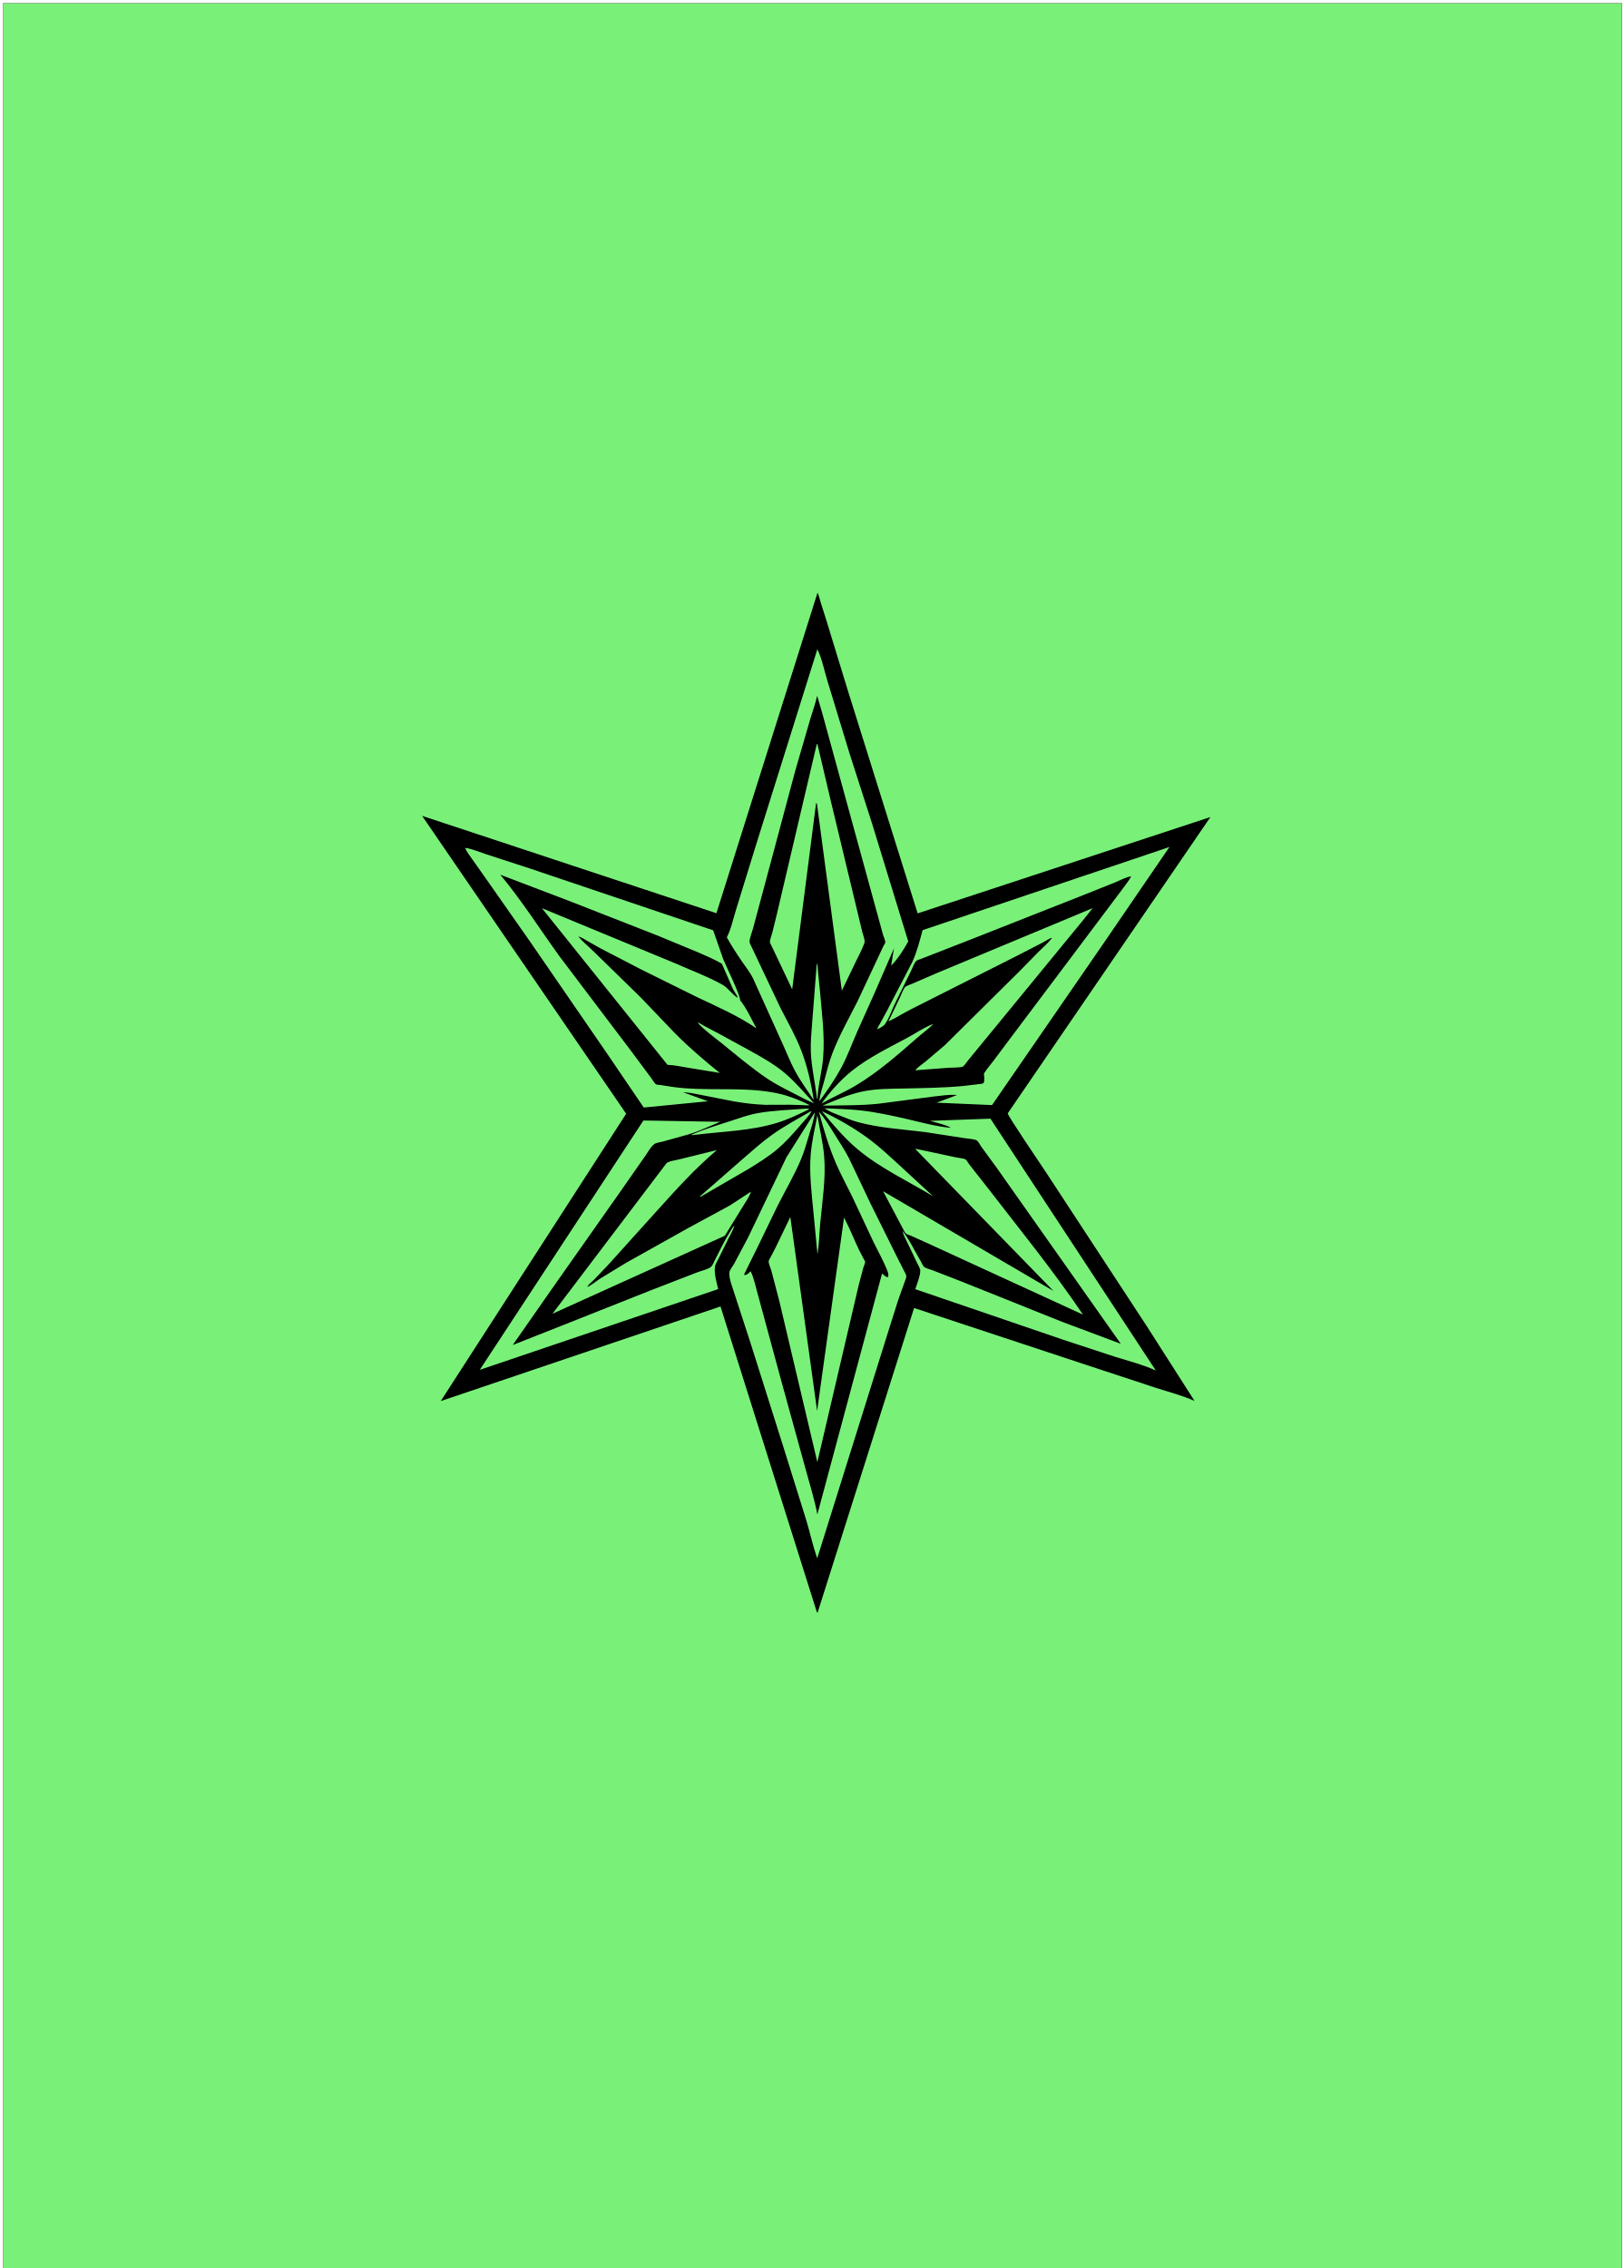
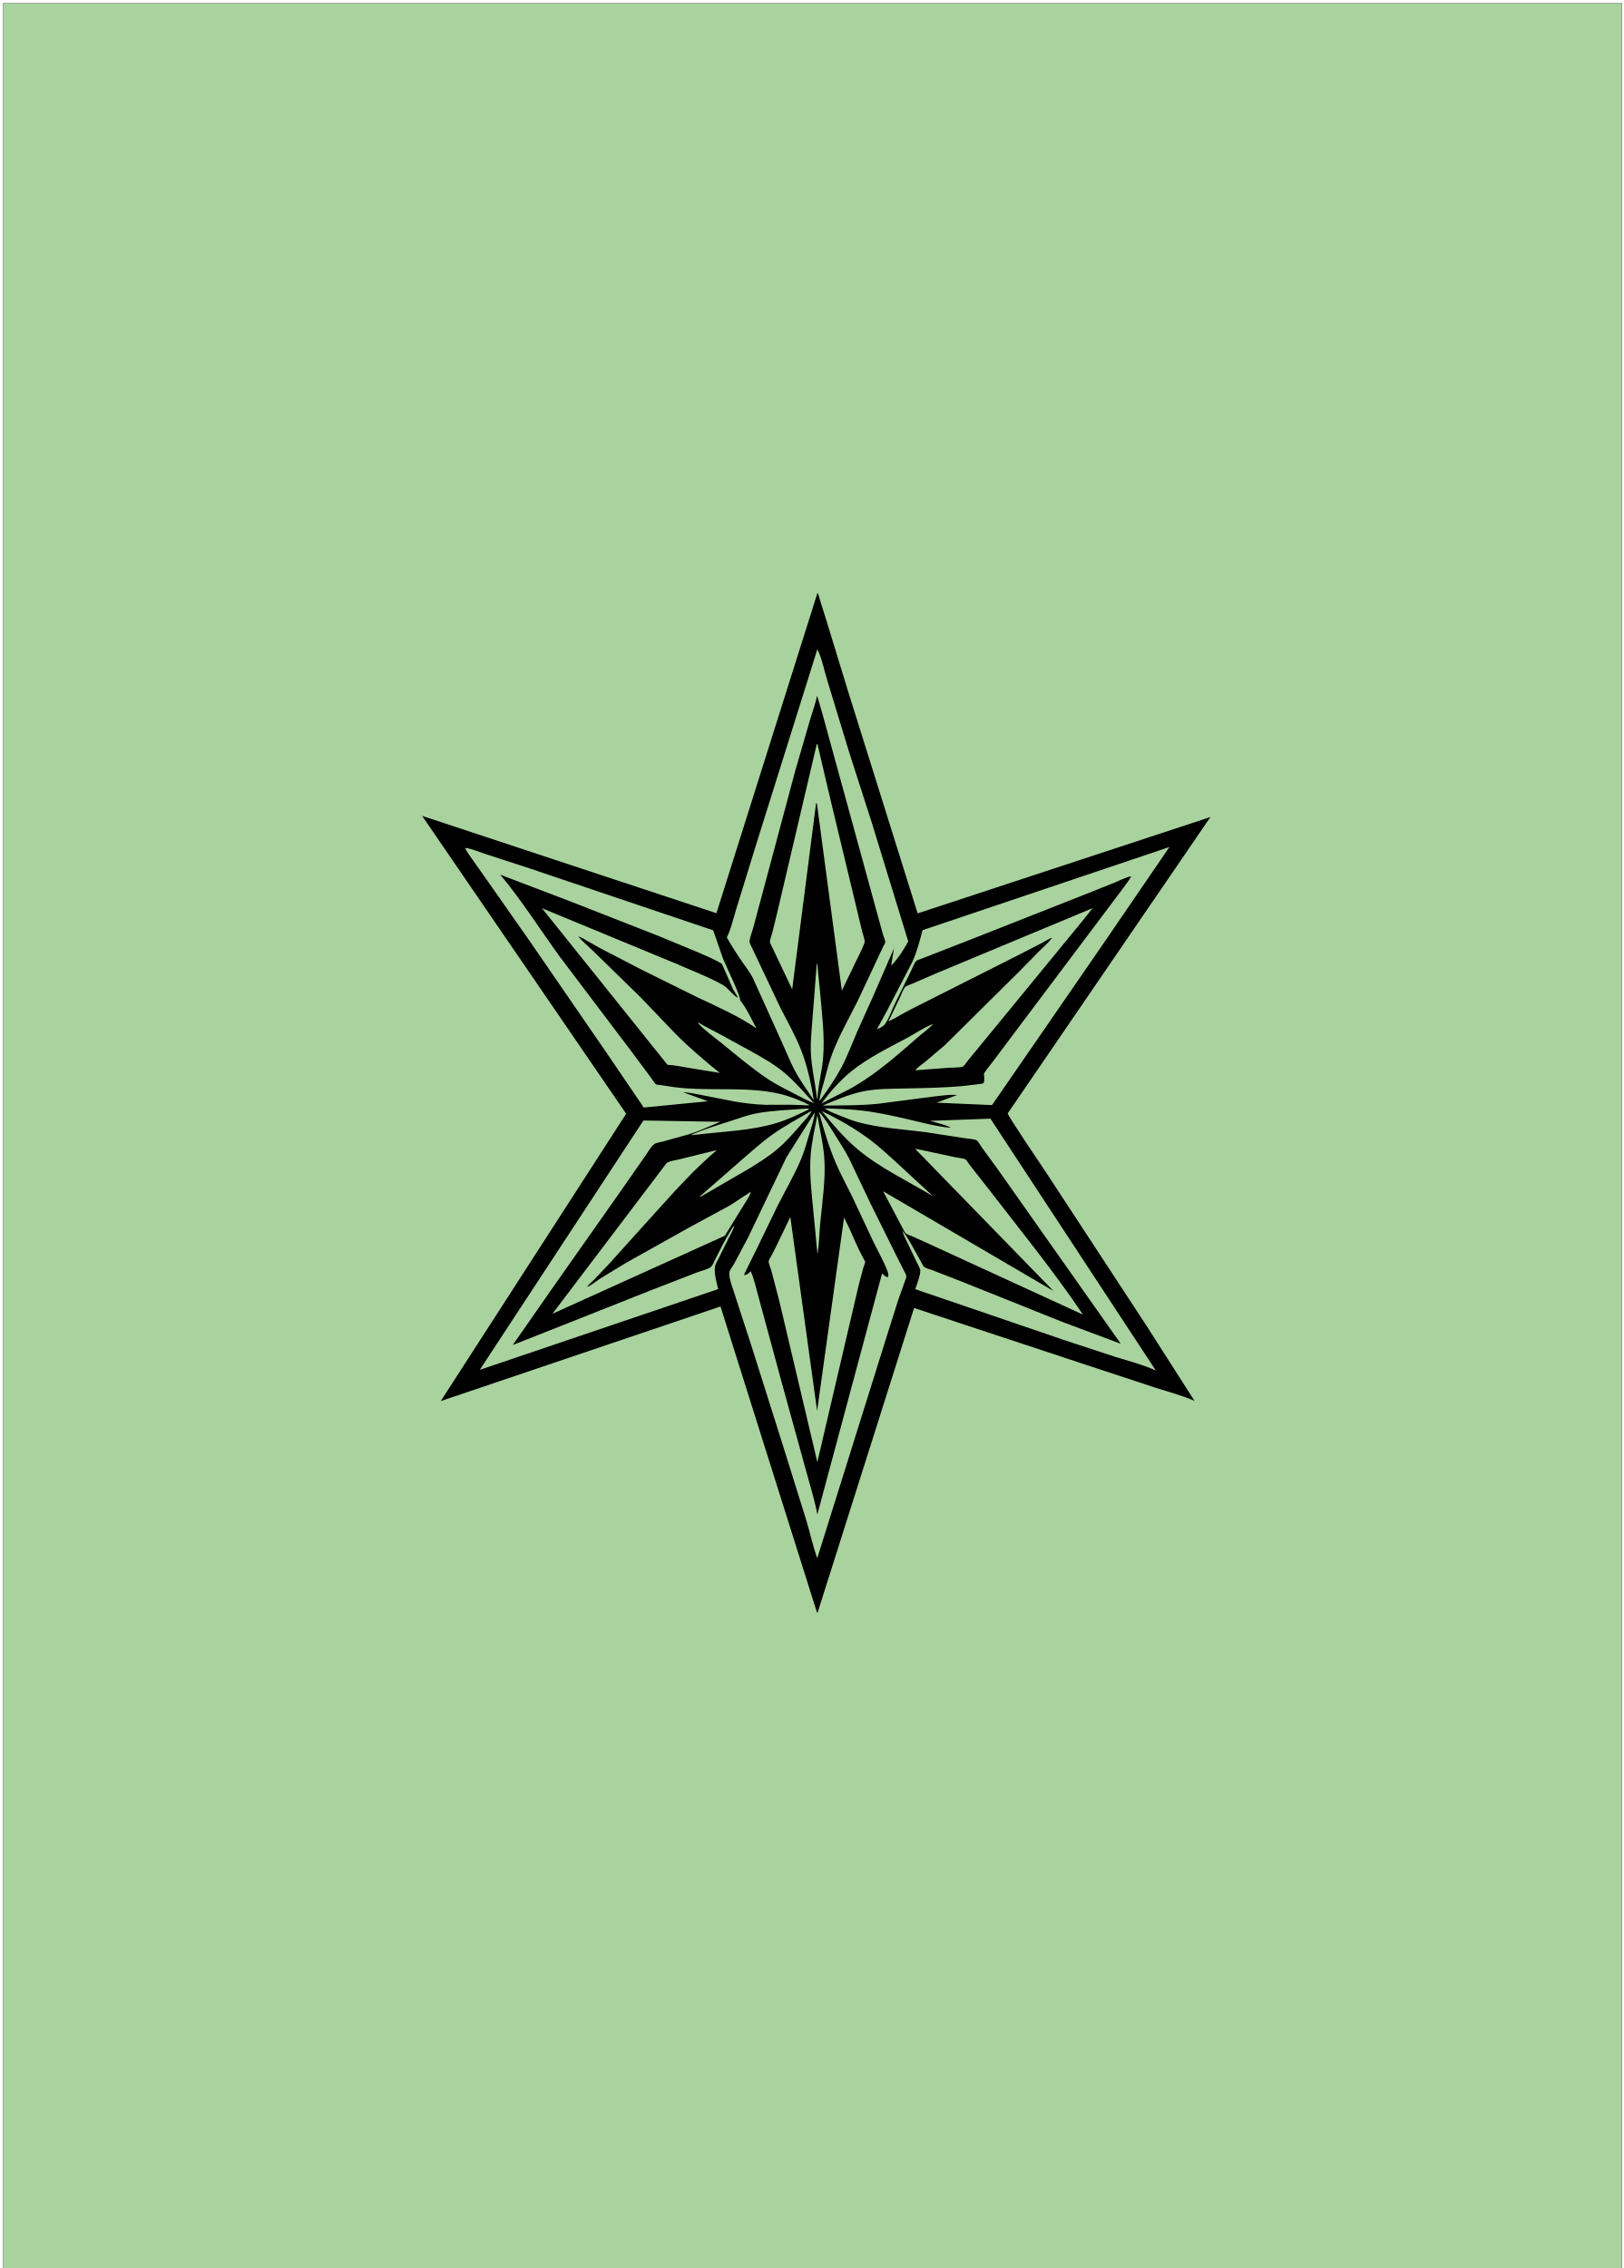
<svg xmlns="http://www.w3.org/2000/svg" width="63mm" height="88mm" viewBox="0 0 63 88" version="1.1" id="svg1">
  <defs id="defs1" />
  <g id="layer1">
-     <rect style="fill:#79f179;fill-opacity:1;stroke:#000000;stroke-width:0.01;paint-order:markers fill stroke" id="rect1" width="62.799" height="87.995" x="0.128" y="0.128" />
+     <rect style="fill:#a9d39e;fill-opacity:1;stroke:#000000;stroke-width:0.01;paint-order:markers fill stroke" id="rect1" width="62.799" height="87.995" x="0.128" y="0.128" />
    <path d="M 31.685,62.529 27.954,50.692 17.1,54.363 24.294,43.214 16.377,31.656 27.796,35.433 31.719,22.996 c 0.056,0.118 0.087,0.263 0.126,0.388 l 0.227,0.719 0.809,2.646 2.722,8.691 11.359,-3.738 -7.864,11.497 c 0.009,0.109 1.301,2.01 1.474,2.272 l 3.914,5.975 1.861,2.912 c -0.465,-0.211 -1.011,-0.35 -1.498,-0.508 l -2.547,-0.839 -6.837,-2.26 -3.747,11.83 z M 18.045,32.897 c 0.061,0.157 0.182,0.304 0.278,0.442 l 0.556,0.789 1.703,2.431 2.978,4.329 1.416,2.085 2.491,-0.243 -0.969,-0.351 c 0.233,0.008 0.466,0.06 0.695,0.104 l 1.298,0.255 c 0.406,0.068 0.806,0.118 1.217,0.13 l 0.929,-0.003 0.536,0.015 c 0.074,0.002 0.172,0.019 0.242,-3.29e-4 -0.355,-0.179 -0.784,-0.351 -1.173,-0.44 -1.199,-0.272 -2.447,-0.122 -3.661,-0.214 -0.309,-0.023 -0.615,-0.069 -0.92,-0.12 -0.033,-0.005 -0.188,-0.017 -0.209,-0.032 -0.059,-0.042 -0.138,-0.181 -0.184,-0.242 l -0.745,-1.003 -2.803,-3.706 c -0.764,-1.057 -1.475,-2.18 -2.309,-3.183 l 2.777,1.058 3.329,1.305 1.583,0.655 c 0.307,0.135 0.618,0.265 0.907,0.435 l 0.427,0.974 c 0.054,0.112 0.162,0.243 0.196,0.355 -0.221,-0.124 -0.374,-0.388 -0.601,-0.515 -0.578,-0.322 -1.228,-0.561 -1.834,-0.831 l -5.169,-2.137 4.872,6.077 c 0.279,0.014 0.562,0.074 0.838,0.12 l 1.19,0.195 C 27.333,41.154 26.73,40.638 26.195,40.098 l -1.348,-1.409 -1.791,-1.748 c -0.202,-0.201 -0.439,-0.39 -0.621,-0.606 0.118,0.027 0.225,0.101 0.329,0.161 l 0.534,0.301 1.596,0.828 2.183,1.08 c 0.759,0.36 1.579,0.718 2.271,1.196 -0.196,-0.363 -0.377,-0.773 -0.635,-1.095 0.024,-0.164 -0.553,-1.339 -0.656,-1.598 L 27.67,36.097 20.563,33.699 18.843,33.139 C 18.587,33.056 18.311,32.933 18.045,32.897 l -0.024,-0.021 z m 25.845,1.103 -0.008,0.015 c -0.079,0.149 -0.193,0.288 -0.291,0.425 l -0.73,0.972 -3.766,5.013 -0.563,0.753 c -0.11,0.144 -0.24,0.29 -0.335,0.444 -0.019,0.032 -0.027,0.037 -0.021,0.075 0.016,0.098 0.016,0.185 0.007,0.284 -0.015,0.018 -0.025,0.04 -0.044,0.054 -0.024,0.018 -0.129,0.025 -0.165,0.03 l -0.576,0.069 c -0.751,0.073 -1.505,0.082 -2.258,0.099 -0.569,0.013 -1.155,0.003 -1.714,0.126 -0.53,0.117 -1.013,0.333 -1.511,0.54 0.716,-0.014 1.45,0.003 2.162,-0.073 l 2.131,-0.278 c 0.294,-0.032 0.629,-0.088 0.923,-0.06 l -0.792,0.297 2.15,0.093 4.334,-6.286 2.549,-3.728 -9.578,3.227 c -0.112,0.415 -0.219,0.848 -0.401,1.239 l -0.997,1.922 -0.251,0.461 c -0.037,0.068 -0.095,0.15 -0.111,0.226 0.092,-0.048 0.218,-0.102 0.285,-0.182 0.155,-0.188 0.267,-0.532 0.374,-0.757 l 0.664,-1.351 c 0.046,-0.091 0.117,-0.288 0.182,-0.357 0.036,-0.038 0.204,-0.088 0.258,-0.111 l 1.929,-0.753 4.435,-1.749 1.119,-0.448 c 0.173,-0.071 0.425,-0.21 0.609,-0.227 z m -3.072,2.388 -0.01,0.014 c -0.132,0.181 -0.329,0.344 -0.488,0.503 l -0.791,0.805 -2.872,2.845 -0.748,0.634 c -0.131,0.106 -0.294,0.212 -0.403,0.339 l 1.331,-0.1 c 0.134,-0.009 0.407,0.004 0.521,-0.045 0.047,-0.02 0.18,-0.214 0.219,-0.261 l 4.42,-5.388 0.395,-0.497 -6.073,2.531 -0.919,0.398 c -0.073,0.033 -0.214,0.075 -0.273,0.124 -0.068,0.056 -0.167,0.317 -0.207,0.403 l -0.45,0.939 c 0.318,-0.15 0.611,-0.342 0.925,-0.497 l 4.129,-2.083 0.958,-0.494 c 0.098,-0.051 0.231,-0.151 0.336,-0.171 z m -13.759,3.286 c 0.268,0.299 0.649,0.567 0.961,0.82 0.576,0.467 1.155,0.96 1.772,1.373 0.302,0.202 0.629,0.364 0.952,0.53 0.277,0.142 0.551,0.295 0.84,0.411 -0.353,-0.383 -0.692,-0.787 -1.085,-1.13 -0.425,-0.37 -0.933,-0.653 -1.424,-0.924 l -1.176,-0.643 -0.563,-0.296 c -0.084,-0.045 -0.186,-0.121 -0.277,-0.141 l -0.03,-0.025 z m 4.819,3.142 c 0.439,-0.252 0.91,-0.447 1.343,-0.708 0.86,-0.518 1.627,-1.194 2.38,-1.854 0.202,-0.177 0.428,-0.336 0.616,-0.527 l 0.031,-0.026 -0.031,0.026 c -0.346,0.125 -0.69,0.365 -1.017,0.541 -0.73,0.392 -1.497,0.762 -2.147,1.281 -0.432,0.345 -0.855,0.815 -1.176,1.267 z m -9.1,7.122 c 0.056,-0.098 0.187,-0.201 0.268,-0.283 l 0.554,-0.581 1.908,-2.116 c 0.74,-0.82 1.459,-1.618 2.305,-2.334 l -1.486,0.366 c -0.114,0.029 -0.406,0.067 -0.475,0.152 l -4.418,5.833 6.689,-3.027 0.715,-1.161 c 0.098,-0.166 0.249,-0.366 0.295,-0.549 l 0.023,-0.026 -0.023,0.026 -0.803,0.527 -1.621,0.88 -2.42,1.354 -1.015,0.619 c -0.15,0.096 -0.332,0.255 -0.495,0.319 z m 5.719,-2.388 0.029,-0.053 0.02,-0.026 -0.02,0.026 -0.029,0.053 c -0.065,0.048 -0.125,0.167 -0.169,0.237 -0.218,0.346 -0.389,0.711 -0.576,1.074 -0.041,0.079 -0.101,0.234 -0.164,0.292 -0.098,0.091 -0.403,0.163 -0.534,0.214 l -1.812,0.701 -3.343,1.327 -2.005,0.792 1.526,-2.188 2.662,-3.784 0.946,-1.355 c 0.1,-0.14 0.227,-0.375 0.362,-0.472 0.065,-0.047 0.253,-0.074 0.338,-0.098 l 0.996,-0.278 c 0.419,-0.128 0.814,-0.319 1.217,-0.485 l -2.385,-0.041 -0.593,-0.009 -6.349,9.674 9.25,-3.133 c -0.063,-0.263 -0.157,-0.583 -0.128,-0.854 0.011,-0.106 0.1,-0.243 0.146,-0.339 l 0.386,-0.78 c 0.081,-0.159 0.18,-0.323 0.228,-0.495 z m 6.52,0.213 c 0.031,0.161 0.126,0.32 0.196,0.468 l 0.367,0.769 c 0.036,0.075 0.125,0.22 0.125,0.303 -3.29e-4,0.214 -0.129,0.513 -0.194,0.718 l 5.754,1.967 1.965,0.646 c 0.528,0.166 1.11,0.314 1.613,0.542 l -6.416,-9.771 -2.345,0.084 c 0.126,0.038 0.752,0.194 0.796,0.271 -0.547,-0.051 -1.126,-0.208 -1.662,-0.334 C 34.608,43.285 33.987,43.15 33.366,43.082 32.913,43.033 32.45,43.025 31.995,43.002 l 0.038,0.026 0.016,0.011 c 0.154,0.104 0.359,0.175 0.532,0.245 0.228,0.092 0.464,0.189 0.701,0.254 0.838,0.23 1.75,0.279 2.61,0.387 l 1.54,0.238 c 0.101,0.017 0.393,0.033 0.47,0.09 0.055,0.041 0.138,0.193 0.181,0.254 l 0.594,0.813 4.807,6.82 -2.267,-0.849 -4.002,-1.603 -1.043,-0.404 c -0.087,-0.034 -0.248,-0.072 -0.318,-0.125 -0.038,-0.028 -0.109,-0.184 -0.138,-0.233 -0.225,-0.38 -0.425,-0.819 -0.697,-1.163 l -0.024,-0.03 z m -3.304,-22.575 -2.383,7.603 -0.773,2.505 c -0.108,0.345 -0.193,0.756 -0.358,1.074 0.181,0.328 0.387,0.643 0.599,0.952 0.14,0.204 0.302,0.408 0.413,0.628 l 1.198,2.652 c 0.141,0.315 0.272,0.643 0.434,0.948 0.206,0.389 0.49,0.764 0.728,1.135 -0.096,-0.641 -0.246,-1.301 -0.477,-1.908 -0.217,-0.571 -0.528,-1.11 -0.806,-1.654 l -1.119,-2.364 c -0.021,-0.049 -0.091,-0.174 -0.089,-0.218 0.007,-0.153 0.097,-0.372 0.138,-0.524 l 0.401,-1.493 1.243,-4.645 0.569,-1.959 c 0.09,-0.307 0.205,-0.612 0.273,-0.925 l 0.196,0.669 2.119,7.727 0.238,0.868 c 0.019,0.066 0.096,0.244 0.091,0.304 -0.002,0.03 -0.062,0.124 -0.079,0.157 l -0.221,0.473 -0.788,1.679 c -0.333,0.656 -0.705,1.317 -0.968,2.004 -0.141,0.37 -0.226,0.739 -0.329,1.12 -0.063,0.232 -0.158,0.492 -0.171,0.733 0.298,-0.411 0.592,-0.828 0.834,-1.275 0.246,-0.452 0.423,-0.944 0.629,-1.416 l 0.684,-1.527 0.745,-1.714 -0.109,0.672 c 0.253,-0.255 0.492,-0.626 0.663,-0.941 l -1.403,-4.572 -0.881,-2.743 -0.848,-2.782 c -0.123,-0.4 -0.212,-0.87 -0.395,-1.244 z m -0.022,3.677 -1.552,6.611 -0.175,0.712 c -0.028,0.103 -0.098,0.274 -0.092,0.376 0.002,0.028 0.043,0.097 0.056,0.124 l 0.188,0.394 0.619,1.305 0.929,-7.234 c 0.042,0.034 0.033,0.05 0.041,0.1 l 0.957,7.185 0.575,-1.193 c 0.086,-0.176 0.18,-0.353 0.253,-0.535 0.019,-0.048 0.058,-0.127 0.057,-0.178 -0.001,-0.102 -0.065,-0.262 -0.091,-0.365 l -0.244,-1.02 -0.973,-4.047 -0.524,-2.228 z m -8.23e-4,8.508 -0.178,2.285 c -0.027,0.391 -0.071,0.785 -0.053,1.177 0.027,0.599 0.168,1.184 0.238,1.778 l 0.021,0.024 c 0.018,-0.536 0.173,-1.056 0.217,-1.59 0.074,-0.889 -0.058,-1.817 -0.133,-2.703 l -0.063,-0.629 c -0.011,-0.111 -0.007,-0.238 -0.048,-0.341 z m -0.451,5.644 c -0.6,0.05 -1.205,0.065 -1.799,0.166 -0.398,0.067 -0.757,0.204 -1.139,0.327 -0.488,0.156 -0.996,0.308 -1.465,0.516 l -0.005,0.02 0.202,-0.021 c 1.02,-0.124 2.118,-0.152 3.103,-0.454 0.424,-0.13 0.843,-0.328 1.24,-0.524 l 0.007,-0.03 z m 0.208,0.107 c -0.492,0.285 -1.009,0.564 -1.473,0.893 -0.406,0.288 -0.777,0.625 -1.154,0.949 l -1.676,1.466 0.041,0.001 1.878,-1.089 c 0.375,-0.233 0.77,-0.477 1.106,-0.764 0.309,-0.264 0.571,-0.559 0.836,-0.865 0.163,-0.188 0.343,-0.374 0.479,-0.582 z m 0.435,-0.011 c 0.426,0.509 0.871,1.041 1.379,1.469 0.88,0.741 1.961,1.241 2.942,1.835 l -1.415,-1.305 c -0.331,-0.3 -0.658,-0.607 -1.016,-0.876 -0.575,-0.434 -1.238,-0.819 -1.891,-1.123 z m -0.109,0.03 c 0.182,0.674 0.383,1.35 0.658,1.992 0.187,0.436 0.421,0.858 0.628,1.285 l 0.827,1.761 c 0.181,0.375 0.398,0.751 0.546,1.139 0.027,0.071 0.044,0.148 0.029,0.223 -0.039,0.013 -0.038,0.015 -0.075,-0.004 -0.063,-0.031 -0.112,-0.079 -0.164,-0.126 L 31.712,58.759 c -0.112,-0.59 -0.299,-1.176 -0.456,-1.757 l -0.942,-3.417 -0.887,-3.271 c -0.093,-0.316 -0.162,-0.694 -0.303,-0.989 l -0.024,0.024 c -0.061,0.06 -0.107,0.107 -0.193,0.126 l -0.04,-0.023 0.513,-1.038 0.789,-1.629 c 0.3,-0.595 0.653,-1.191 0.909,-1.804 0.134,-0.321 0.224,-0.655 0.325,-0.986 0.082,-0.271 0.178,-0.554 0.211,-0.837 l -1.101,1.745 -1.48,3.095 -0.551,1.038 c -0.043,0.078 -0.162,0.231 -0.179,0.309 -0.029,0.132 0.03,0.341 0.068,0.468 l 0.745,2.288 1.268,4.011 0.9,2.88 c 0.141,0.469 0.246,0.96 0.405,1.422 l 0.019,0.045 2.742,-8.755 0.4,-1.267 0.241,-0.675 c 0.022,-0.063 0.081,-0.189 0.072,-0.254 -0.009,-0.062 -0.068,-0.157 -0.097,-0.216 l -0.284,-0.562 -1.015,-2.047 -0.828,-1.743 c -0.179,-0.338 -0.389,-0.662 -0.593,-0.985 -0.172,-0.273 -0.35,-0.576 -0.57,-0.812 z m -0.06,0.124 c -0.097,0.51 -0.225,1.05 -0.263,1.566 -0.052,0.708 0.035,1.428 0.103,2.133 l 0.164,1.704 c 0.064,-0.399 0.069,-0.814 0.107,-1.217 0.079,-0.838 0.22,-1.73 0.153,-2.572 -0.043,-0.545 -0.179,-1.075 -0.264,-1.613 z m 3.791,1.307 5.368,5.516 -6.61,-3.87 0.767,1.449 c 0.031,0.051 0.076,0.157 0.117,0.194 0.036,0.033 0.152,0.065 0.201,0.086 l 0.604,0.272 6.067,2.788 c -1.146,-1.704 -2.458,-3.309 -3.709,-4.934 l -0.703,-0.894 c -0.036,-0.045 -0.101,-0.167 -0.142,-0.193 -0.063,-0.041 -0.284,-0.061 -0.365,-0.079 l -1.407,-0.301 z m -4.841,2.646 -0.558,1.159 -0.193,0.374 c -0.026,0.049 -0.079,0.128 -0.089,0.18 -0.014,0.073 0.082,0.29 0.105,0.371 l 0.317,1.217 1.466,6.209 1.612,-6.897 0.172,-0.644 c 0.015,-0.051 0.076,-0.191 0.072,-0.237 -0.002,-0.018 -0.043,-0.08 -0.054,-0.099 l -0.164,-0.315 c -0.208,-0.423 -0.38,-0.881 -0.602,-1.294 l -1.045,7.5 z m 4.298,0.473 h 0.041 z" id="path2" style="stroke-width:0.038" />
  </g>
</svg>
